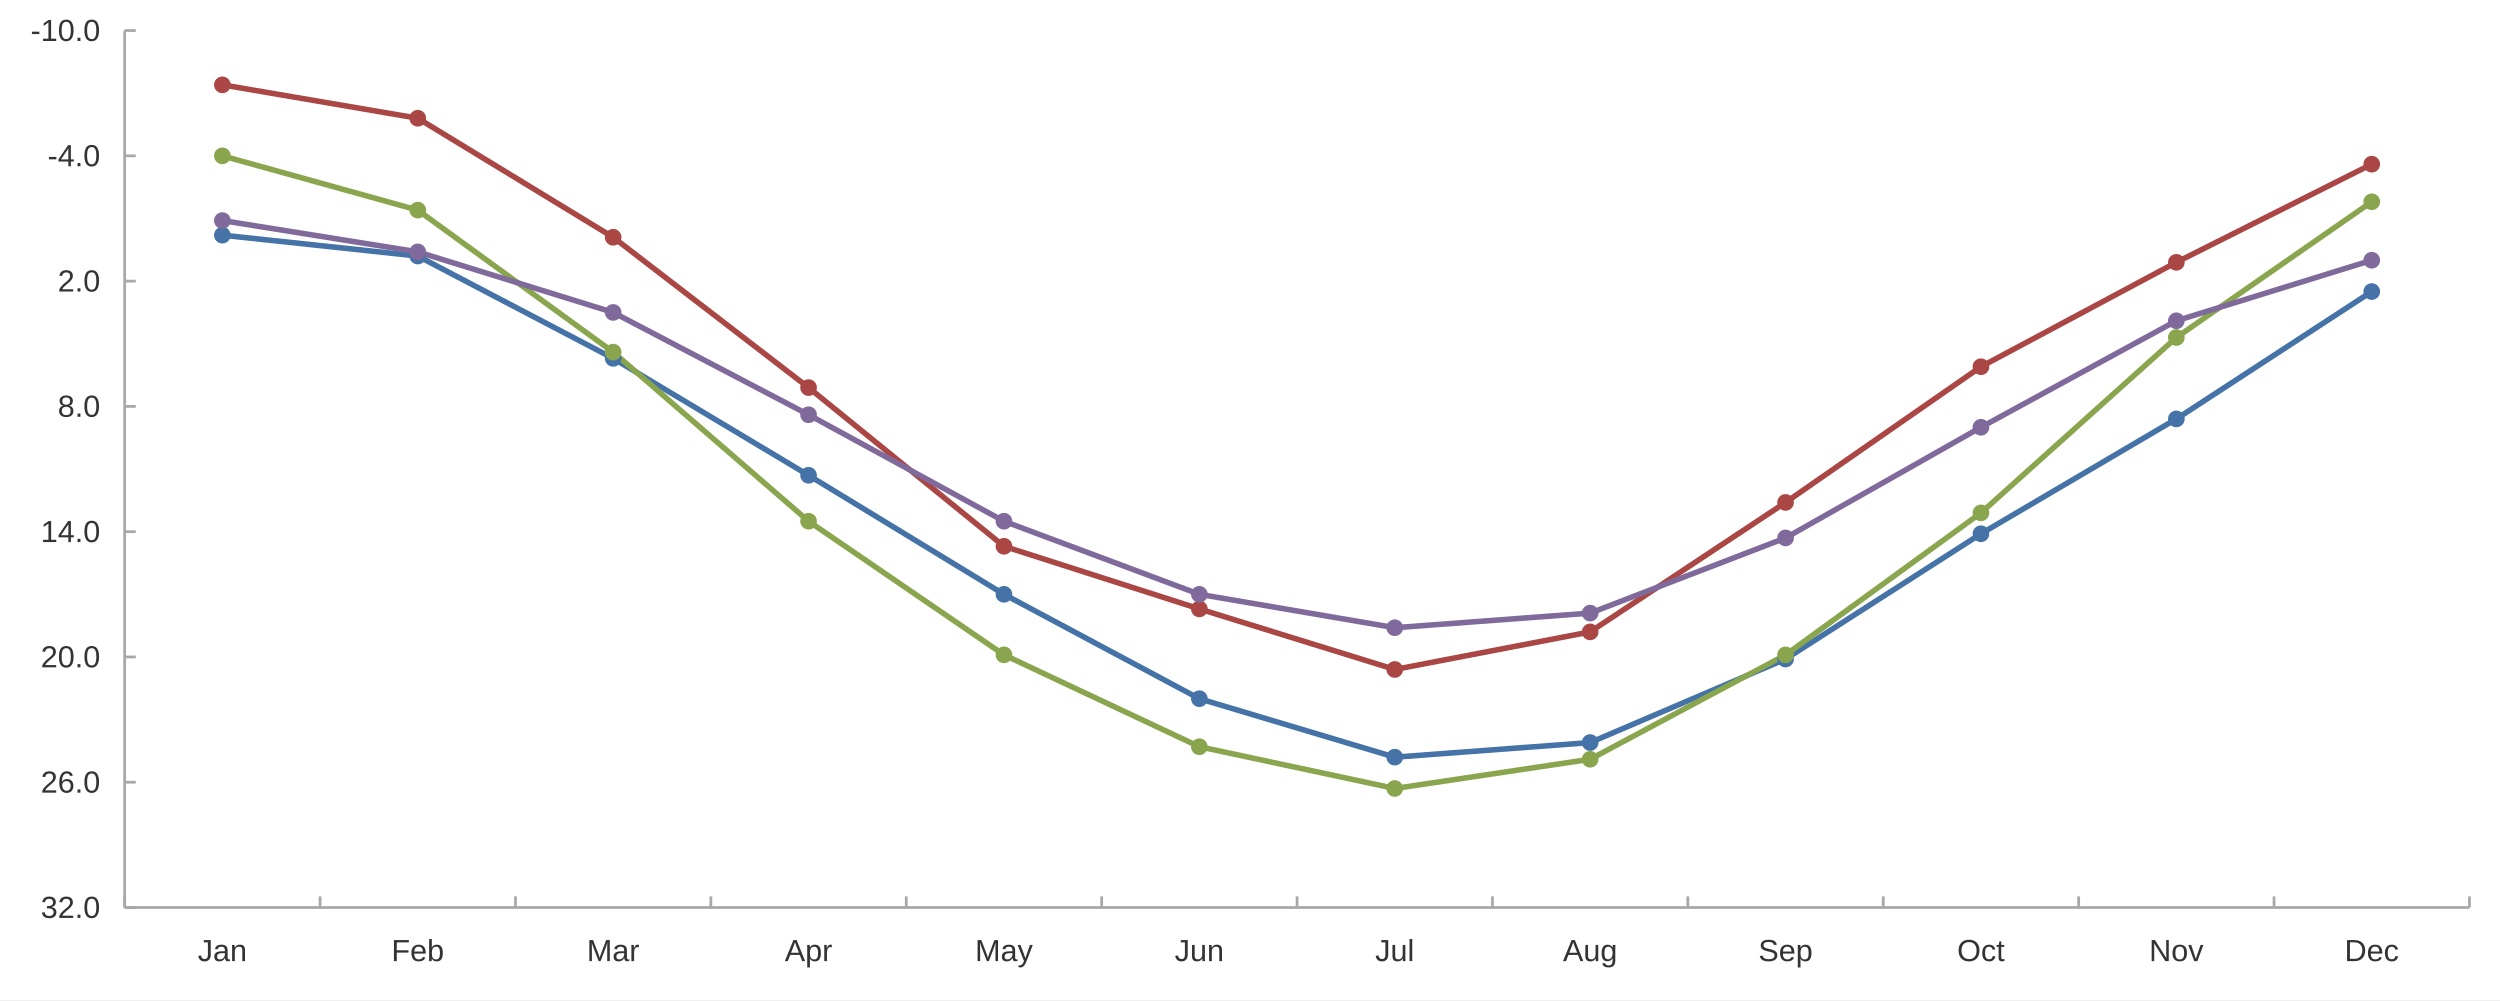
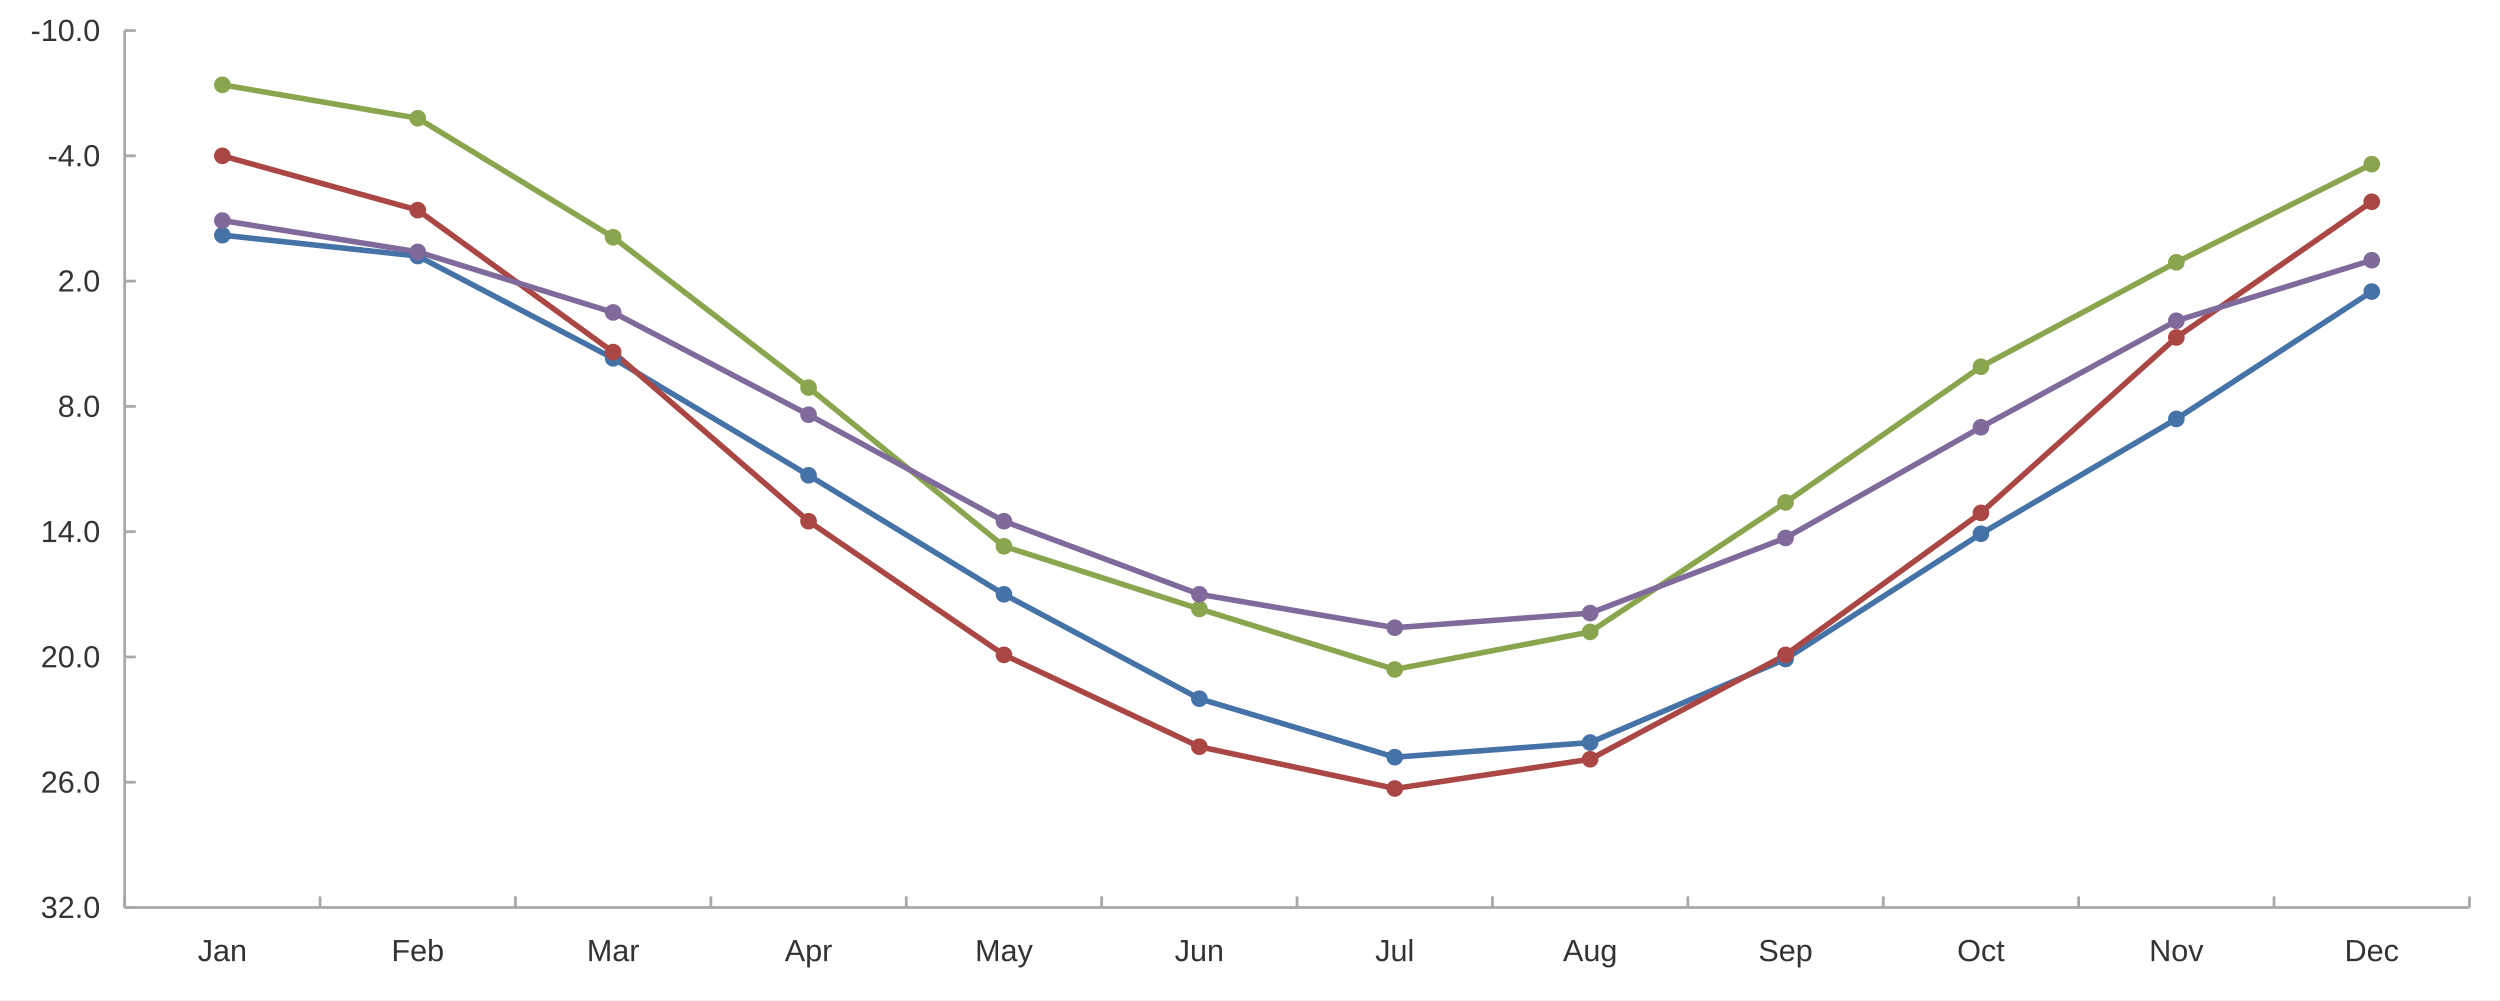
<svg xmlns="http://www.w3.org/2000/svg" width="1200" height="480" viewBox="0 0 1200.0 480.0">
  <rect width="1200" height="480" fill="#ffffff" />
  <path stroke-width="1.333" stroke="#a8a8a8" fill="none" d="M59.837 435.6 L1185.333 435.6 " />
  <path stroke-width="1.333" stroke="#a8a8a8" fill="none" d="M59.837 435.6 L59.837 430.267 " />
  <path stroke-width="1.333" stroke="#a8a8a8" fill="none" d="M153.629 435.6 L153.629 430.267 " />
  <path stroke-width="1.333" stroke="#a8a8a8" fill="none" d="M247.42 435.6 L247.42 430.267 " />
  <path stroke-width="1.333" stroke="#a8a8a8" fill="none" d="M341.211 435.6 L341.211 430.267 " />
  <path stroke-width="1.333" stroke="#a8a8a8" fill="none" d="M435.003 435.6 L435.003 430.267 " />
  <path stroke-width="1.333" stroke="#a8a8a8" fill="none" d="M528.794 435.6 L528.794 430.267 " />
  <path stroke-width="1.333" stroke="#a8a8a8" fill="none" d="M622.585 435.6 L622.585 430.267 " />
  <path stroke-width="1.333" stroke="#a8a8a8" fill="none" d="M716.377 435.6 L716.377 430.267 " />
  <path stroke-width="1.333" stroke="#a8a8a8" fill="none" d="M810.168 435.6 L810.168 430.267 " />
  <path stroke-width="1.333" stroke="#a8a8a8" fill="none" d="M903.959 435.6 L903.959 430.267 " />
  <path stroke-width="1.333" stroke="#a8a8a8" fill="none" d="M997.751 435.6 L997.751 430.267 " />
  <path stroke-width="1.333" stroke="#a8a8a8" fill="none" d="M1091.542 435.6 L1091.542 430.267 " />
  <path stroke-width="1.333" stroke="#a8a8a8" fill="none" d="M1185.333 435.6 L1185.333 430.267 " />
  <text x="94.905" y="461.333" fill="#333333" font-size="14.667" font-family="Arial,Helvetica,'Helvetica Neue',sans-serif">Jan</text>
  <text x="187.884" y="461.333" fill="#333333" font-size="14.667" font-family="Arial,Helvetica,'Helvetica Neue',sans-serif">Feb</text>
  <text x="281.683" y="461.333" fill="#333333" font-size="14.667" font-family="Arial,Helvetica,'Helvetica Neue',sans-serif">Mar</text>
  <text x="376.693" y="461.333" fill="#333333" font-size="14.667" font-family="Arial,Helvetica,'Helvetica Neue',sans-serif">Apr</text>
  <text x="468.039" y="461.333" fill="#333333" font-size="14.667" font-family="Arial,Helvetica,'Helvetica Neue',sans-serif">May</text>
  <text x="563.862" y="461.333" fill="#333333" font-size="14.667" font-family="Arial,Helvetica,'Helvetica Neue',sans-serif">Jun</text>
  <text x="660.098" y="461.333" fill="#333333" font-size="14.667" font-family="Arial,Helvetica,'Helvetica Neue',sans-serif">Jul</text>
  <text x="750.226" y="461.333" fill="#333333" font-size="14.667" font-family="Arial,Helvetica,'Helvetica Neue',sans-serif">Aug</text>
  <text x="844.017" y="461.333" fill="#333333" font-size="14.667" font-family="Arial,Helvetica,'Helvetica Neue',sans-serif">Sep</text>
  <text x="939.441" y="461.333" fill="#333333" font-size="14.667" font-family="Arial,Helvetica,'Helvetica Neue',sans-serif">Oct</text>
  <text x="1031.6" y="461.333" fill="#333333" font-size="14.667" font-family="Arial,Helvetica,'Helvetica Neue',sans-serif">Nov</text>
  <text x="1125.391" y="461.333" fill="#333333" font-size="14.667" font-family="Arial,Helvetica,'Helvetica Neue',sans-serif">Dec</text>
  <path stroke-width="1.333" stroke="#a8a8a8" fill="none" d="M59.837 14.667 L59.837 435.6 " />
  <path stroke-width="1.333" stroke="#a8a8a8" fill="none" d="M59.837 435.6 L65.171 435.6 " />
  <path stroke-width="1.333" stroke="#a8a8a8" fill="none" d="M59.837 375.467 L65.171 375.467 " />
  <path stroke-width="1.333" stroke="#a8a8a8" fill="none" d="M59.837 315.333 L65.171 315.333 " />
  <path stroke-width="1.333" stroke="#a8a8a8" fill="none" d="M59.837 255.2 L65.171 255.2 " />
  <path stroke-width="1.333" stroke="#a8a8a8" fill="none" d="M59.837 195.067 L65.171 195.067 " />
  <path stroke-width="1.333" stroke="#a8a8a8" fill="none" d="M59.837 134.933 L65.171 134.933 " />
  <path stroke-width="1.333" stroke="#a8a8a8" fill="none" d="M59.837 74.8 L65.171 74.8 " />
  <path stroke-width="1.333" stroke="#a8a8a8" fill="none" d="M59.837 14.667 L65.171 14.667 " />
  <text x="19.557" y="440.6" fill="#333333" font-size="14.667" font-family="Arial,Helvetica,'Helvetica Neue',sans-serif">32.0</text>
  <text x="19.557" y="380.467" fill="#333333" font-size="14.667" font-family="Arial,Helvetica,'Helvetica Neue',sans-serif">26.0</text>
  <text x="19.557" y="320.333" fill="#333333" font-size="14.667" font-family="Arial,Helvetica,'Helvetica Neue',sans-serif">20.0</text>
  <text x="19.557" y="260.2" fill="#333333" font-size="14.667" font-family="Arial,Helvetica,'Helvetica Neue',sans-serif">14.0</text>
  <text x="27.714" y="200.067" fill="#333333" font-size="14.667" font-family="Arial,Helvetica,'Helvetica Neue',sans-serif">8.0</text>
  <text x="27.714" y="139.933" fill="#333333" font-size="14.667" font-family="Arial,Helvetica,'Helvetica Neue',sans-serif">2.0</text>
  <text x="22.823" y="79.8" fill="#333333" font-size="14.667" font-family="Arial,Helvetica,'Helvetica Neue',sans-serif">-4.0</text>
  <text x="14.667" y="19.667" fill="#333333" font-size="14.667" font-family="Arial,Helvetica,'Helvetica Neue',sans-serif">-10.0</text>
  <path stroke-width="2.667" stroke="#4572a7" fill="none" d="M106.733 112.884 L200.524 122.907 L294.316 172.016 L388.107 228.14 L481.898 285.267 L575.69 335.378 L669.481 363.44 L763.272 356.424 L857.064 316.336 L950.855 256.202 L1044.646 201.08 L1138.438 139.944 " />
-   <path stroke-width="2.667" stroke="#aa4643" fill="none" d="M106.733 40.724 L200.524 56.76 L294.316 113.887 L388.107 186.047 L481.898 262.216 L575.69 292.282 L669.481 321.347 L763.272 303.307 L857.064 241.169 L950.855 176.024 L1044.646 125.913 L1138.438 78.809 " />
-   <path stroke-width="2.667" stroke="#89a54e" fill="none" d="M106.733 74.8 L200.524 100.858 L294.316 169.009 L388.107 250.189 L481.898 314.331 L575.69 358.429 L669.481 378.473 L763.272 364.442 L857.064 314.331 L950.855 246.18 L1044.646 161.993 L1138.438 96.849 " />
+   <path stroke-width="2.667" stroke="#aa4643" fill="none" d="M106.733 74.8 L200.524 100.858 L294.316 169.009 L388.107 250.189 L481.898 314.331 L575.69 358.429 L669.481 378.473 L763.272 364.442 L857.064 314.331 L950.855 246.18 L1044.646 161.993 L1138.438 96.849 " />
+   <path stroke-width="2.667" stroke="#89a54e" fill="none" d="M106.733 40.724 L200.524 56.76 L294.316 113.887 L388.107 186.047 L481.898 262.216 L575.69 292.282 L669.481 321.347 L763.272 303.307 L857.064 241.169 L950.855 176.024 L1044.646 125.913 L1138.438 78.809 " />
  <path stroke-width="2.667" stroke="#80699b" fill="none" d="M106.733 105.869 L200.524 120.902 L294.316 149.967 L388.107 199.076 L481.898 250.189 L575.69 285.267 L669.481 301.302 L763.272 294.287 L857.064 258.207 L950.855 205.089 L1044.646 153.976 L1138.438 124.911 " />
  <path fill="#4572a7" d="M110.733 112.884 M102.733 112.884 a4.0 4.0 0 1 0 8.0 0 a4.0 4.0 0 1 0 -8.0 0 " />
  <path fill="#4572a7" d="M204.524 122.907 M196.524 122.907 a4.0 4.0 0 1 0 8.0 0 a4.0 4.0 0 1 0 -8.0 0 " />
  <path fill="#4572a7" d="M298.316 172.016 M290.316 172.016 a4.0 4.0 0 1 0 8.0 0 a4.0 4.0 0 1 0 -8.0 0 " />
  <path fill="#4572a7" d="M392.107 228.14 M384.107 228.14 a4.0 4.0 0 1 0 8.0 0 a4.0 4.0 0 1 0 -8.0 0 " />
  <path fill="#4572a7" d="M485.898 285.267 M477.898 285.267 a4.0 4.0 0 1 0 8.0 0 a4.0 4.0 0 1 0 -8.0 0 " />
  <path fill="#4572a7" d="M579.69 335.378 M571.69 335.378 a4.0 4.0 0 1 0 8.0 0 a4.0 4.0 0 1 0 -8.0 0 " />
  <path fill="#4572a7" d="M673.481 363.44 M665.481 363.44 a4.0 4.0 0 1 0 8.0 0 a4.0 4.0 0 1 0 -8.0 0 " />
  <path fill="#4572a7" d="M767.272 356.424 M759.272 356.424 a4.0 4.0 0 1 0 8.0 0 a4.0 4.0 0 1 0 -8.0 0 " />
  <path fill="#4572a7" d="M861.064 316.336 M853.064 316.336 a4.0 4.0 0 1 0 8.0 0 a4.0 4.0 0 1 0 -8.0 0 " />
  <path fill="#4572a7" d="M954.855 256.202 M946.855 256.202 a4.0 4.0 0 1 0 8.0 0 a4.0 4.0 0 1 0 -8.0 0 " />
  <path fill="#4572a7" d="M1048.646 201.08 M1040.646 201.08 a4.0 4.0 0 1 0 8.0 0 a4.0 4.0 0 1 0 -8.0 0 " />
  <path fill="#4572a7" d="M1142.438 139.944 M1134.438 139.944 a4.0 4.0 0 1 0 8.0 0 a4.0 4.0 0 1 0 -8.0 0 " />
-   <path fill="#aa4643" d="M110.733 40.724 M102.733 40.724 a4.0 4.0 0 1 0 8.0 0 a4.0 4.0 0 1 0 -8.0 0 " />
-   <path fill="#aa4643" d="M204.524 56.76 M196.524 56.76 a4.0 4.0 0 1 0 8.0 0 a4.0 4.0 0 1 0 -8.0 0 " />
-   <path fill="#aa4643" d="M298.316 113.887 M290.316 113.887 a4.0 4.0 0 1 0 8.0 0 a4.0 4.0 0 1 0 -8.0 0 " />
-   <path fill="#aa4643" d="M392.107 186.047 M384.107 186.047 a4.0 4.0 0 1 0 8.0 0 a4.0 4.0 0 1 0 -8.0 0 " />
-   <path fill="#aa4643" d="M485.898 262.216 M477.898 262.216 a4.0 4.0 0 1 0 8.0 0 a4.0 4.0 0 1 0 -8.0 0 " />
-   <path fill="#aa4643" d="M579.69 292.282 M571.69 292.282 a4.0 4.0 0 1 0 8.0 0 a4.0 4.0 0 1 0 -8.0 0 " />
-   <path fill="#aa4643" d="M673.481 321.347 M665.481 321.347 a4.0 4.0 0 1 0 8.0 0 a4.0 4.0 0 1 0 -8.0 0 " />
-   <path fill="#aa4643" d="M767.272 303.307 M759.272 303.307 a4.0 4.0 0 1 0 8.0 0 a4.0 4.0 0 1 0 -8.0 0 " />
-   <path fill="#aa4643" d="M861.064 241.169 M853.064 241.169 a4.0 4.0 0 1 0 8.0 0 a4.0 4.0 0 1 0 -8.0 0 " />
-   <path fill="#aa4643" d="M954.855 176.024 M946.855 176.024 a4.0 4.0 0 1 0 8.0 0 a4.0 4.0 0 1 0 -8.0 0 " />
-   <path fill="#aa4643" d="M1048.646 125.913 M1040.646 125.913 a4.0 4.0 0 1 0 8.0 0 a4.0 4.0 0 1 0 -8.0 0 " />
-   <path fill="#aa4643" d="M1142.438 78.809 M1134.438 78.809 a4.0 4.0 0 1 0 8.0 0 a4.0 4.0 0 1 0 -8.0 0 " />
-   <path fill="#89a54e" d="M110.733 74.8 M102.733 74.8 a4.0 4.0 0 1 0 8.0 0 a4.0 4.0 0 1 0 -8.0 0 " />
-   <path fill="#89a54e" d="M204.524 100.858 M196.524 100.858 a4.0 4.0 0 1 0 8.0 0 a4.0 4.0 0 1 0 -8.0 0 " />
-   <path fill="#89a54e" d="M298.316 169.009 M290.316 169.009 a4.0 4.0 0 1 0 8.0 0 a4.0 4.0 0 1 0 -8.0 0 " />
-   <path fill="#89a54e" d="M392.107 250.189 M384.107 250.189 a4.0 4.0 0 1 0 8.0 0 a4.0 4.0 0 1 0 -8.0 0 " />
-   <path fill="#89a54e" d="M485.898 314.331 M477.898 314.331 a4.0 4.0 0 1 0 8.0 0 a4.0 4.0 0 1 0 -8.0 0 " />
-   <path fill="#89a54e" d="M579.69 358.429 M571.69 358.429 a4.0 4.0 0 1 0 8.0 0 a4.0 4.0 0 1 0 -8.0 0 " />
-   <path fill="#89a54e" d="M673.481 378.473 M665.481 378.473 a4.0 4.0 0 1 0 8.0 0 a4.0 4.0 0 1 0 -8.0 0 " />
-   <path fill="#89a54e" d="M767.272 364.442 M759.272 364.442 a4.0 4.0 0 1 0 8.0 0 a4.0 4.0 0 1 0 -8.0 0 " />
-   <path fill="#89a54e" d="M861.064 314.331 M853.064 314.331 a4.0 4.0 0 1 0 8.0 0 a4.0 4.0 0 1 0 -8.0 0 " />
-   <path fill="#89a54e" d="M954.855 246.18 M946.855 246.18 a4.0 4.0 0 1 0 8.0 0 a4.0 4.0 0 1 0 -8.0 0 " />
-   <path fill="#89a54e" d="M1048.646 161.993 M1040.646 161.993 a4.0 4.0 0 1 0 8.0 0 a4.0 4.0 0 1 0 -8.0 0 " />
-   <path fill="#89a54e" d="M1142.438 96.849 M1134.438 96.849 a4.0 4.0 0 1 0 8.0 0 a4.0 4.0 0 1 0 -8.0 0 " />
+   <path fill="#aa4643" d="M110.733 74.8 M102.733 74.8 a4.0 4.0 0 1 0 8.0 0 a4.0 4.0 0 1 0 -8.0 0 " />
+   <path fill="#aa4643" d="M204.524 100.858 M196.524 100.858 a4.0 4.0 0 1 0 8.0 0 a4.0 4.0 0 1 0 -8.0 0 " />
+   <path fill="#aa4643" d="M298.316 169.009 M290.316 169.009 a4.0 4.0 0 1 0 8.0 0 a4.0 4.0 0 1 0 -8.0 0 " />
+   <path fill="#aa4643" d="M392.107 250.189 M384.107 250.189 a4.0 4.0 0 1 0 8.0 0 a4.0 4.0 0 1 0 -8.0 0 " />
+   <path fill="#aa4643" d="M485.898 314.331 M477.898 314.331 a4.0 4.0 0 1 0 8.0 0 a4.0 4.0 0 1 0 -8.0 0 " />
+   <path fill="#aa4643" d="M579.69 358.429 M571.69 358.429 a4.0 4.0 0 1 0 8.0 0 a4.0 4.0 0 1 0 -8.0 0 " />
+   <path fill="#aa4643" d="M673.481 378.473 M665.481 378.473 a4.0 4.0 0 1 0 8.0 0 a4.0 4.0 0 1 0 -8.0 0 " />
+   <path fill="#aa4643" d="M767.272 364.442 M759.272 364.442 a4.0 4.0 0 1 0 8.0 0 a4.0 4.0 0 1 0 -8.0 0 " />
+   <path fill="#aa4643" d="M861.064 314.331 M853.064 314.331 a4.0 4.0 0 1 0 8.0 0 a4.0 4.0 0 1 0 -8.0 0 " />
+   <path fill="#aa4643" d="M954.855 246.18 M946.855 246.18 a4.0 4.0 0 1 0 8.0 0 a4.0 4.0 0 1 0 -8.0 0 " />
+   <path fill="#aa4643" d="M1048.646 161.993 M1040.646 161.993 a4.0 4.0 0 1 0 8.0 0 a4.0 4.0 0 1 0 -8.0 0 " />
+   <path fill="#aa4643" d="M1142.438 96.849 M1134.438 96.849 a4.0 4.0 0 1 0 8.0 0 a4.0 4.0 0 1 0 -8.0 0 " />
+   <path fill="#89a54e" d="M110.733 40.724 M102.733 40.724 a4.0 4.0 0 1 0 8.0 0 a4.0 4.0 0 1 0 -8.0 0 " />
+   <path fill="#89a54e" d="M204.524 56.76 M196.524 56.76 a4.0 4.0 0 1 0 8.0 0 a4.0 4.0 0 1 0 -8.0 0 " />
+   <path fill="#89a54e" d="M298.316 113.887 M290.316 113.887 a4.0 4.0 0 1 0 8.0 0 a4.0 4.0 0 1 0 -8.0 0 " />
+   <path fill="#89a54e" d="M392.107 186.047 M384.107 186.047 a4.0 4.0 0 1 0 8.0 0 a4.0 4.0 0 1 0 -8.0 0 " />
+   <path fill="#89a54e" d="M485.898 262.216 M477.898 262.216 a4.0 4.0 0 1 0 8.0 0 a4.0 4.0 0 1 0 -8.0 0 " />
+   <path fill="#89a54e" d="M579.69 292.282 M571.69 292.282 a4.0 4.0 0 1 0 8.0 0 a4.0 4.0 0 1 0 -8.0 0 " />
+   <path fill="#89a54e" d="M673.481 321.347 M665.481 321.347 a4.0 4.0 0 1 0 8.0 0 a4.0 4.0 0 1 0 -8.0 0 " />
+   <path fill="#89a54e" d="M767.272 303.307 M759.272 303.307 a4.0 4.0 0 1 0 8.0 0 a4.0 4.0 0 1 0 -8.0 0 " />
+   <path fill="#89a54e" d="M861.064 241.169 M853.064 241.169 a4.0 4.0 0 1 0 8.0 0 a4.0 4.0 0 1 0 -8.0 0 " />
+   <path fill="#89a54e" d="M954.855 176.024 M946.855 176.024 a4.0 4.0 0 1 0 8.0 0 a4.0 4.0 0 1 0 -8.0 0 " />
+   <path fill="#89a54e" d="M1048.646 125.913 M1040.646 125.913 a4.0 4.0 0 1 0 8.0 0 a4.0 4.0 0 1 0 -8.0 0 " />
+   <path fill="#89a54e" d="M1142.438 78.809 M1134.438 78.809 a4.0 4.0 0 1 0 8.0 0 a4.0 4.0 0 1 0 -8.0 0 " />
  <path fill="#80699b" d="M110.733 105.869 M102.733 105.869 a4.0 4.0 0 1 0 8.0 0 a4.0 4.0 0 1 0 -8.0 0 " />
  <path fill="#80699b" d="M204.524 120.902 M196.524 120.902 a4.0 4.0 0 1 0 8.0 0 a4.0 4.0 0 1 0 -8.0 0 " />
  <path fill="#80699b" d="M298.316 149.967 M290.316 149.967 a4.0 4.0 0 1 0 8.0 0 a4.0 4.0 0 1 0 -8.0 0 " />
  <path fill="#80699b" d="M392.107 199.076 M384.107 199.076 a4.0 4.0 0 1 0 8.0 0 a4.0 4.0 0 1 0 -8.0 0 " />
  <path fill="#80699b" d="M485.898 250.189 M477.898 250.189 a4.0 4.0 0 1 0 8.0 0 a4.0 4.0 0 1 0 -8.0 0 " />
  <path fill="#80699b" d="M579.69 285.267 M571.69 285.267 a4.0 4.0 0 1 0 8.0 0 a4.0 4.0 0 1 0 -8.0 0 " />
  <path fill="#80699b" d="M673.481 301.302 M665.481 301.302 a4.0 4.0 0 1 0 8.0 0 a4.0 4.0 0 1 0 -8.0 0 " />
  <path fill="#80699b" d="M767.272 294.287 M759.272 294.287 a4.0 4.0 0 1 0 8.0 0 a4.0 4.0 0 1 0 -8.0 0 " />
  <path fill="#80699b" d="M861.064 258.207 M853.064 258.207 a4.0 4.0 0 1 0 8.0 0 a4.0 4.0 0 1 0 -8.0 0 " />
  <path fill="#80699b" d="M954.855 205.089 M946.855 205.089 a4.0 4.0 0 1 0 8.0 0 a4.0 4.0 0 1 0 -8.0 0 " />
  <path fill="#80699b" d="M1048.646 153.976 M1040.646 153.976 a4.0 4.0 0 1 0 8.0 0 a4.0 4.0 0 1 0 -8.0 0 " />
  <path fill="#80699b" d="M1142.438 124.911 M1134.438 124.911 a4.0 4.0 0 1 0 8.0 0 a4.0 4.0 0 1 0 -8.0 0 " />
</svg>
